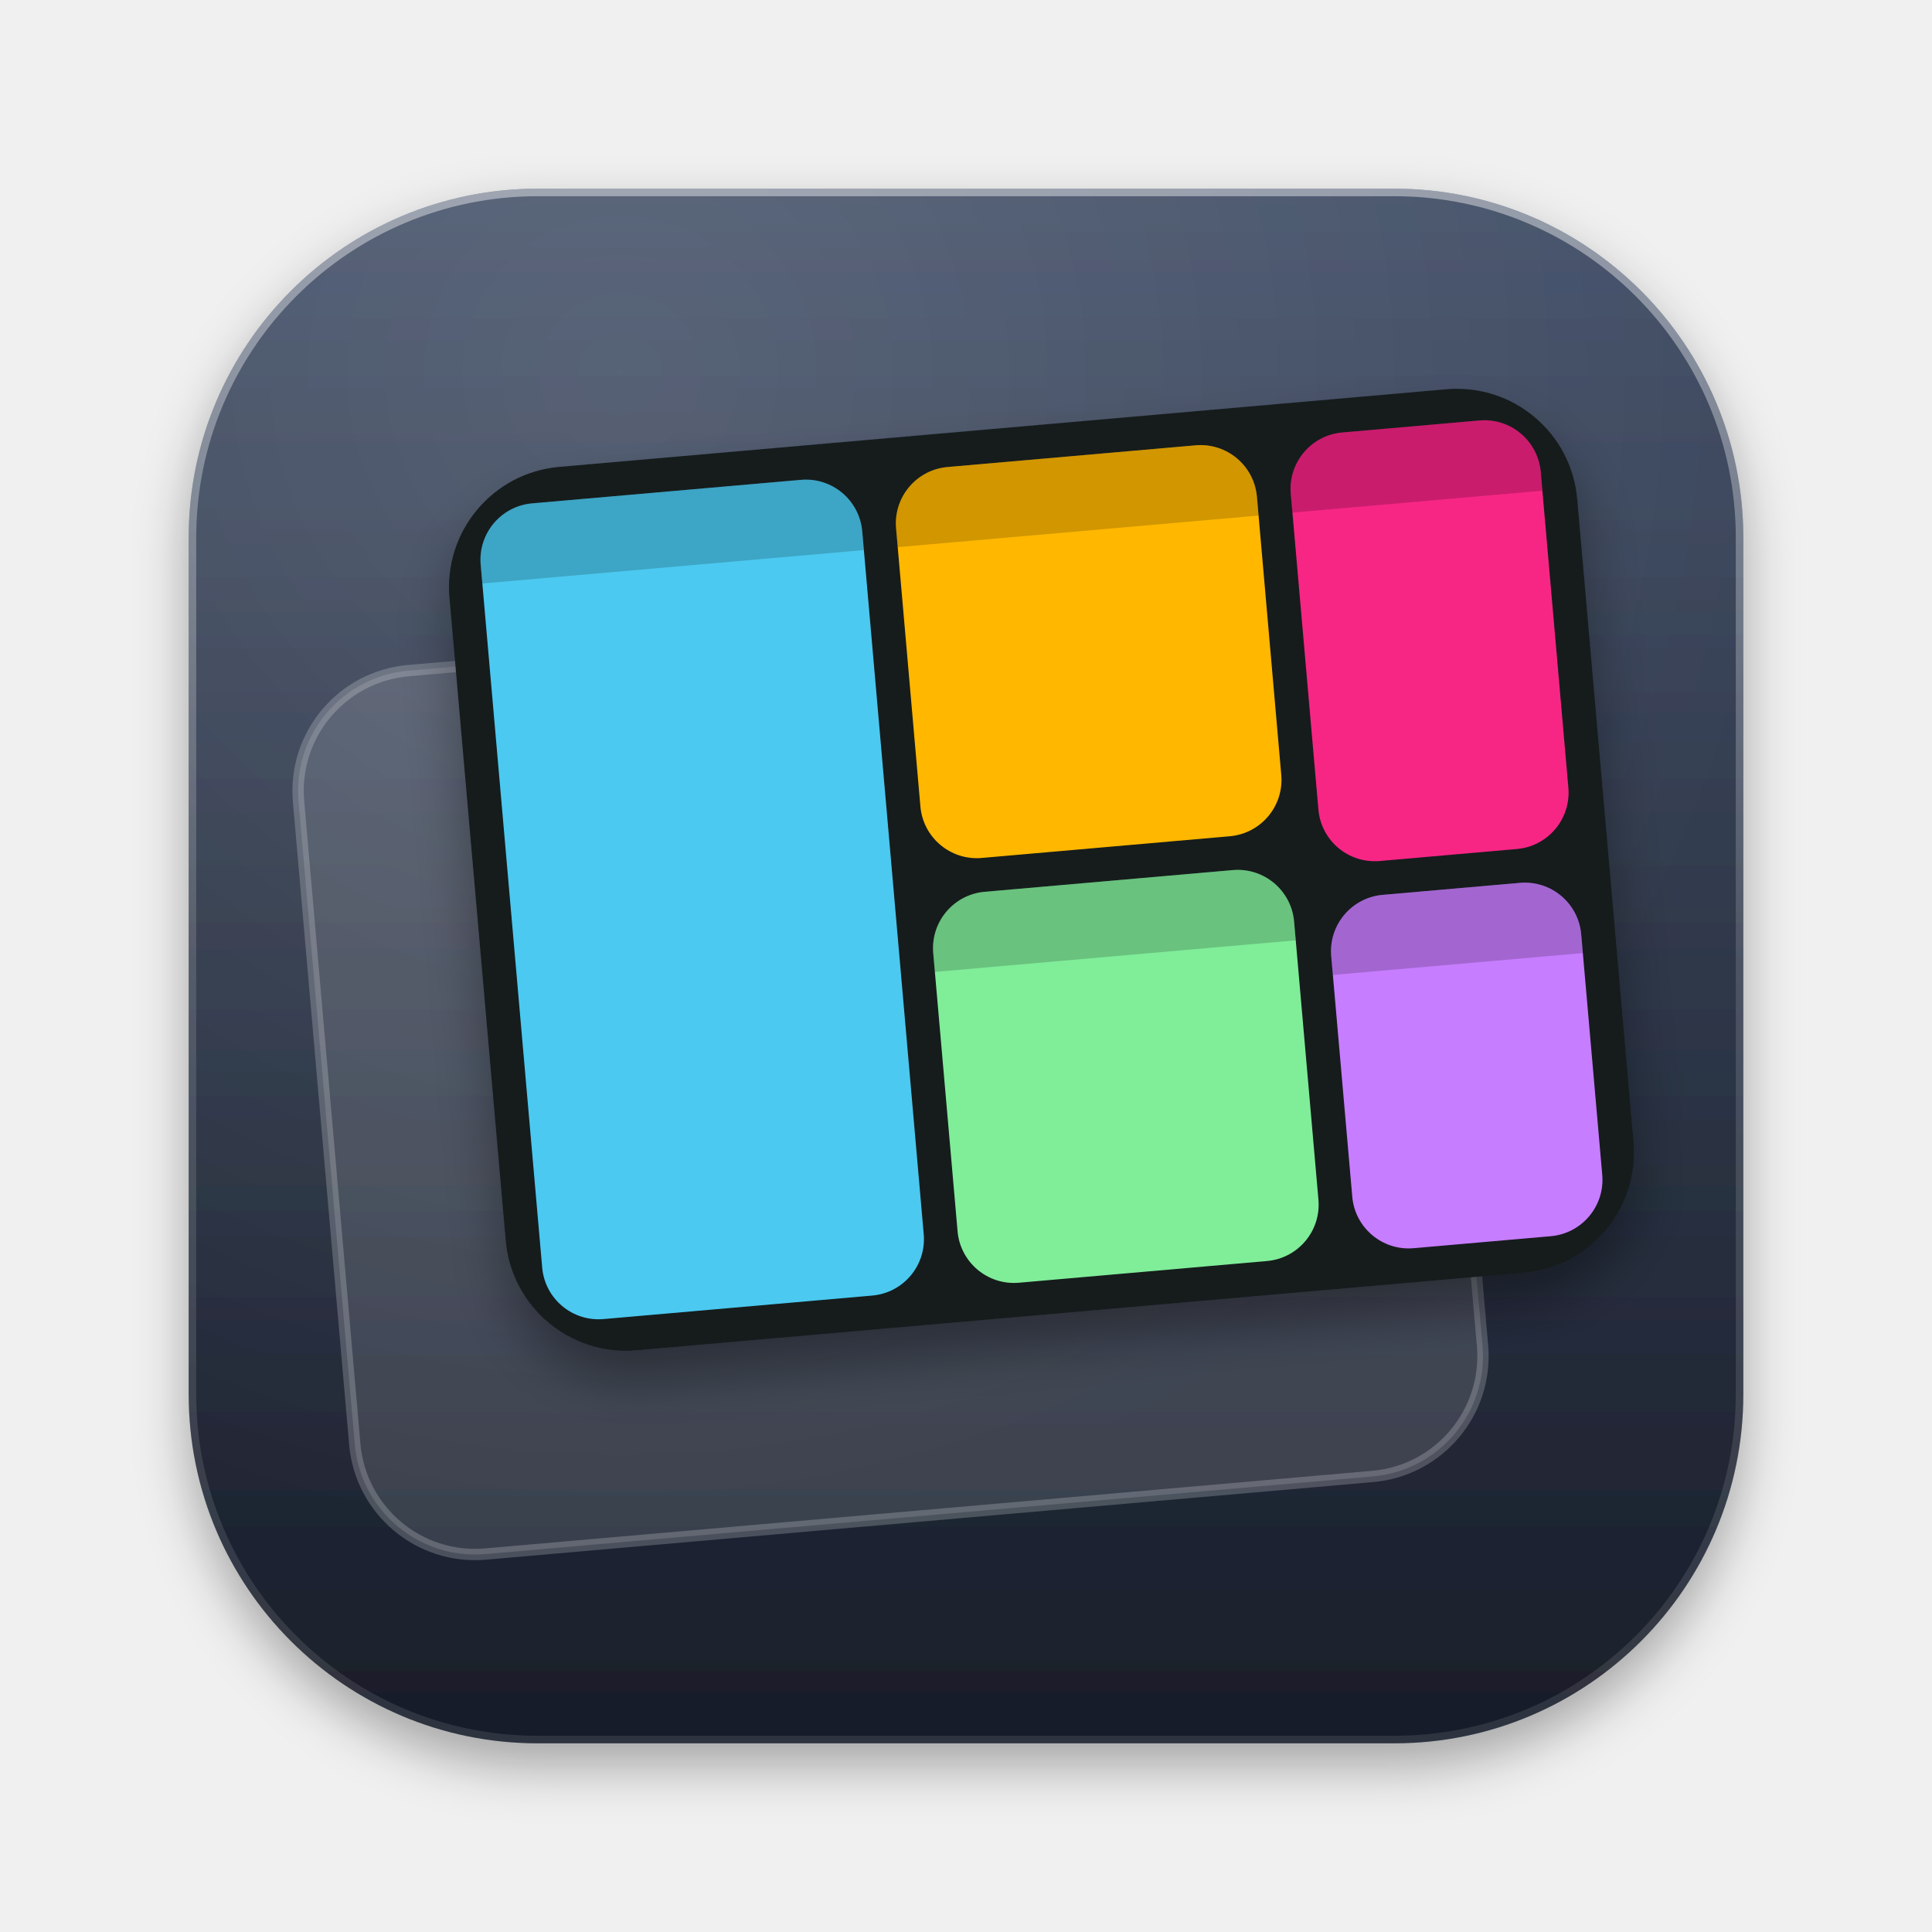
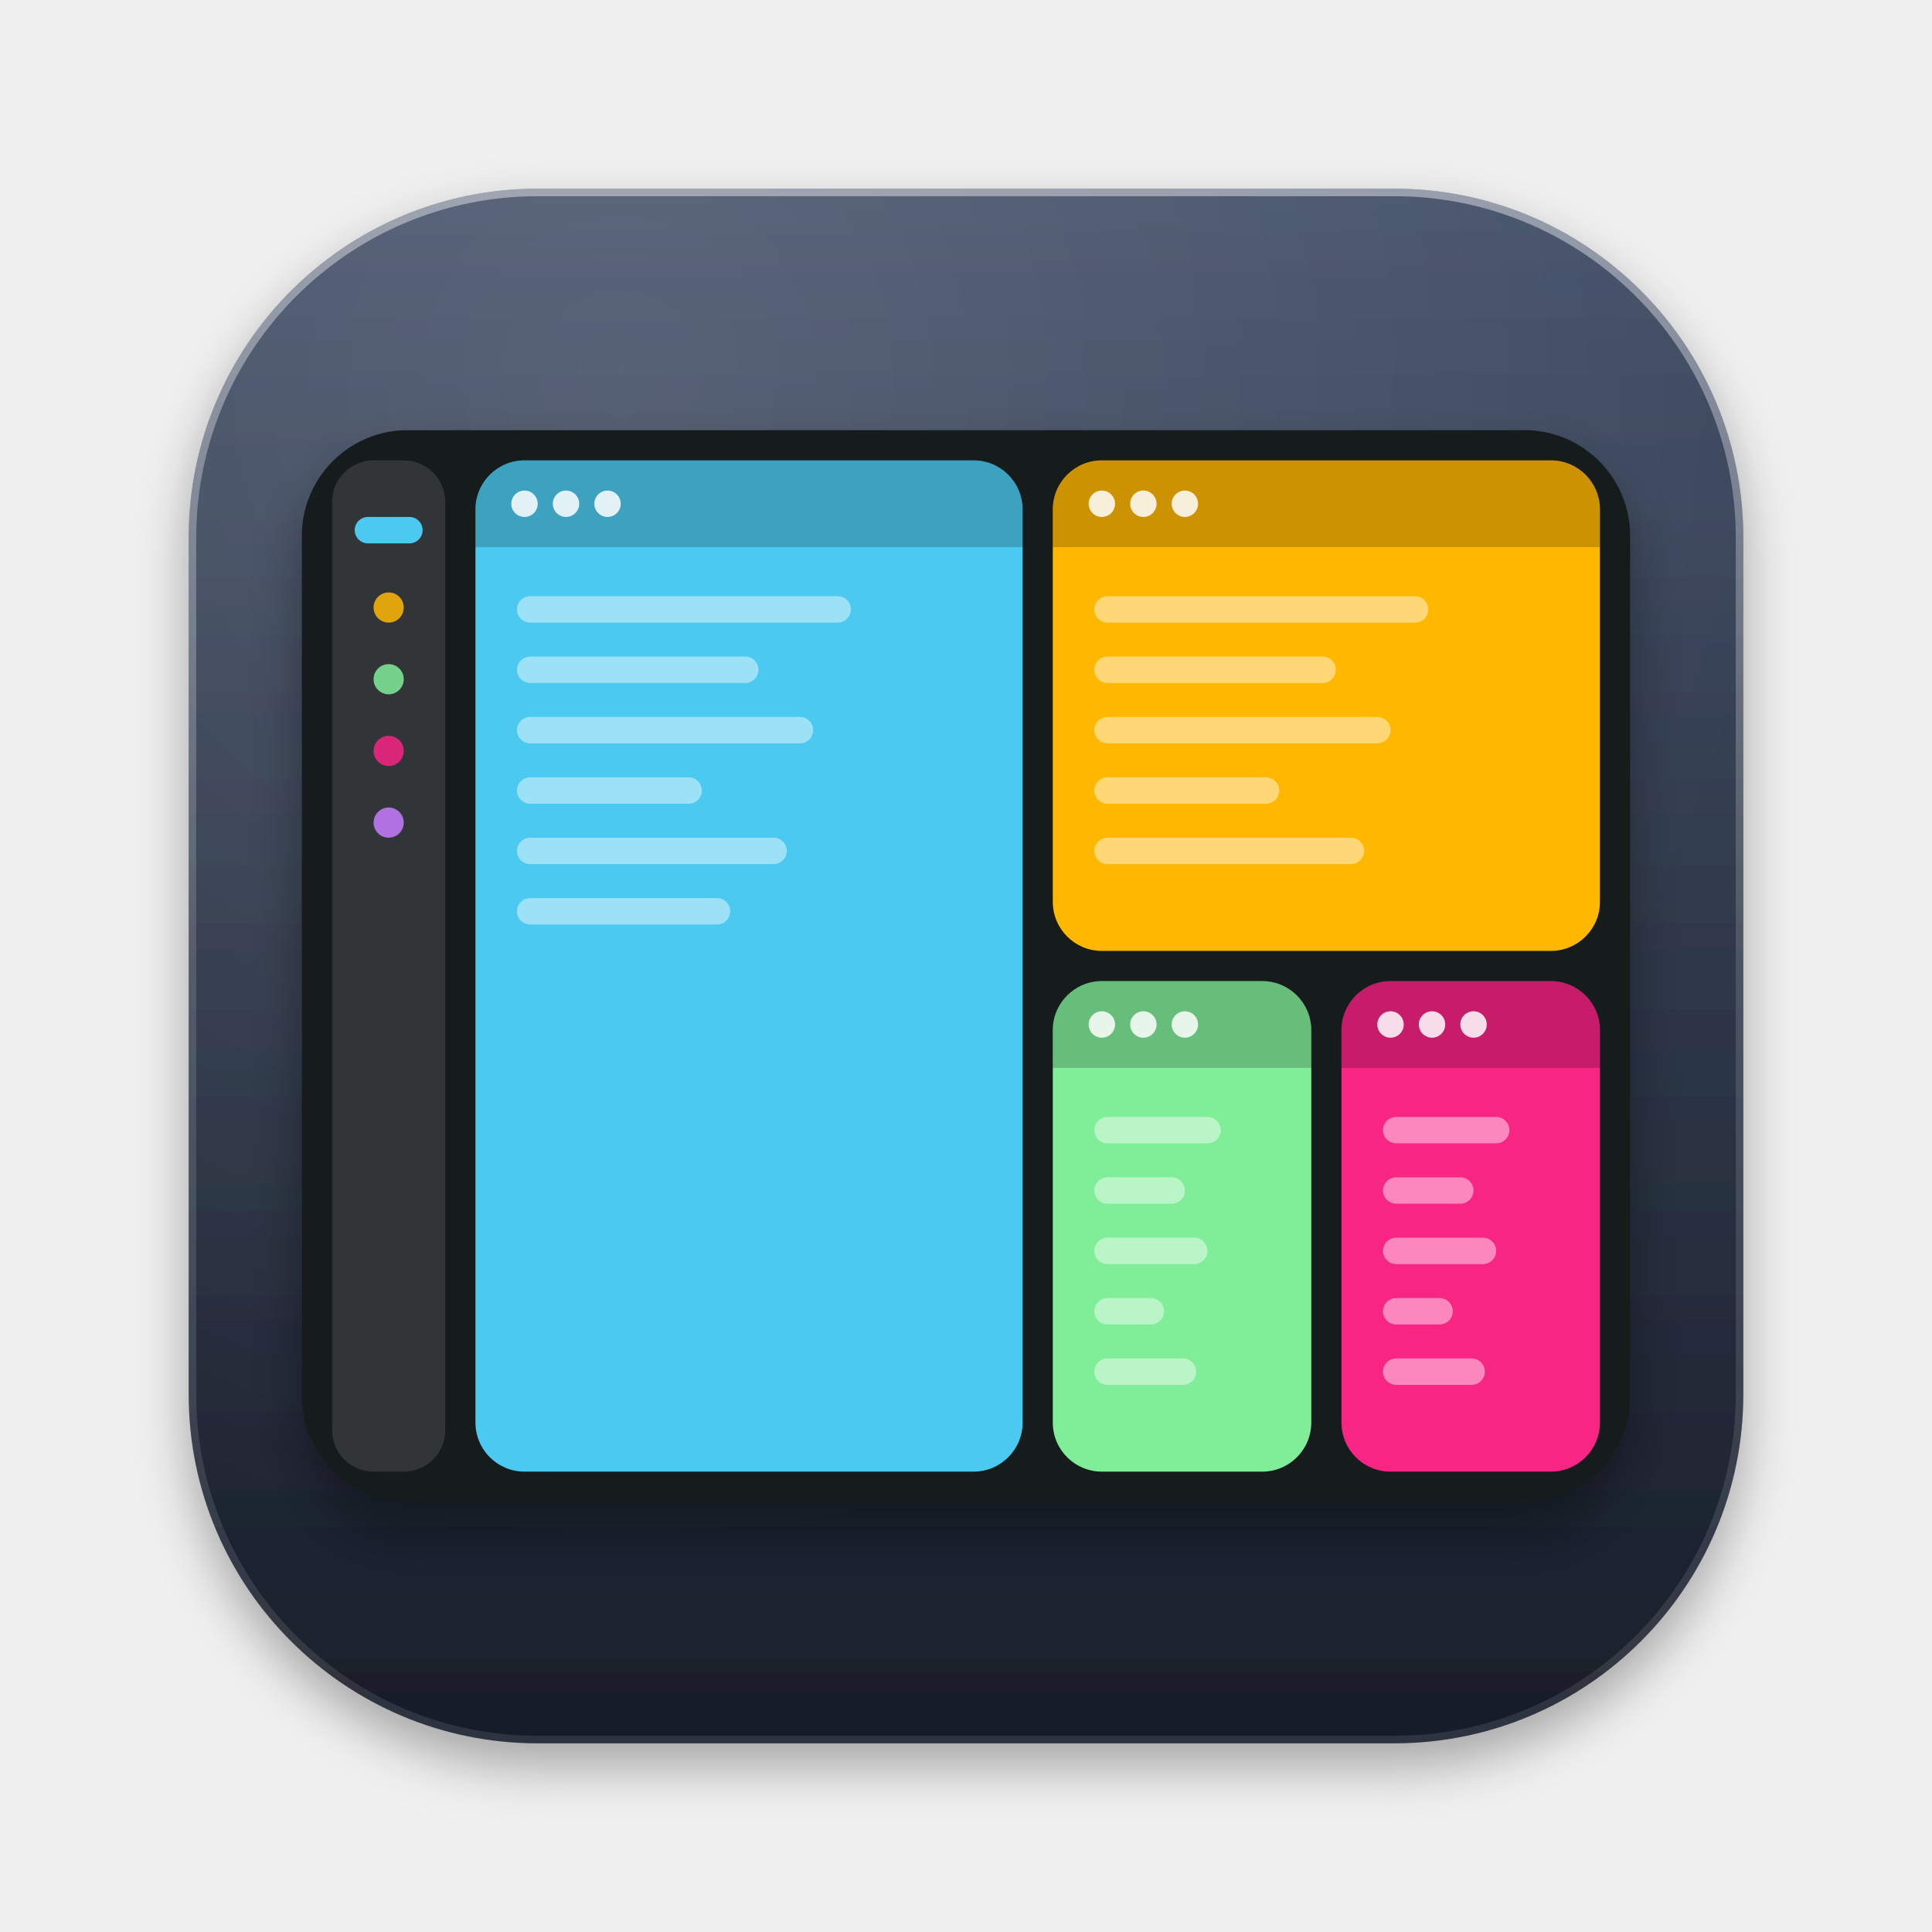
<svg xmlns="http://www.w3.org/2000/svg" width="1024" height="1024" viewBox="0 0 1024 1024" fill="none">
  <defs>
    <linearGradient id="bg" x1="512" y1="100" x2="512" y2="924" gradientUnits="userSpaceOnUse">
      <stop offset="0" stop-color="#46536B" />
      <stop offset="1" stop-color="#181D29" />
    </linearGradient>
    <radialGradient id="glow" cx="0" cy="0" r="1" gradientUnits="userSpaceOnUse" gradientTransform="translate(330 200) scale(620)">
      <stop offset="0" stop-color="#FFF" stop-opacity="0.12" />
      <stop offset="1" stop-color="#FFF" stop-opacity="0" />
    </radialGradient>
    <linearGradient id="rim" x1="512" y1="100" x2="512" y2="924" gradientUnits="userSpaceOnUse">
      <stop offset="0" stop-color="#FFF" stop-opacity="0.42" />
      <stop offset="0.5" stop-color="#FFF" stop-opacity="0.14" />
      <stop offset="1" stop-color="#FFF" stop-opacity="0.10" />
    </linearGradient>
    <filter id="icon" x="40" y="60" width="944" height="944" filterUnits="userSpaceOnUse" color-interpolation-filters="sRGB">
      <feDropShadow dx="0" dy="12" stdDeviation="14" flood-color="#000" flood-opacity="0.32" />
    </filter>
    <filter id="lift" x="-20%" y="-20%" width="140%" height="150%" color-interpolation-filters="sRGB">
      <feDropShadow dx="0" dy="16" stdDeviation="14" flood-color="#05070A" flood-opacity="0.35" />
    </filter>
    <clipPath id="body">
      <rect x="100" y="100" width="824" height="824" rx="185" />
    </clipPath>
    <clipPath id="w0">
-       <rect x="18" y="18" width="203" height="434" rx="30" />
+       <rect x="92" y="16" width="290" height="536" rx="26" />
    </clipPath>
    <clipPath id="w1">
-       <rect x="239" y="18" width="192" height="208" rx="30" />
+       <rect x="398" y="16" width="290" height="260" rx="26" />
    </clipPath>
    <clipPath id="w2">
-       <rect x="239" y="244" width="192" height="208" rx="30" />
+       <rect x="398" y="292" width="137" height="260" rx="26" />
    </clipPath>
    <clipPath id="w3">
-       <rect x="449" y="18" width="133" height="228" rx="30" />
-     </clipPath>
-     <clipPath id="w4">
-       <rect x="449" y="264" width="133" height="188" rx="30" />
+       <rect x="551" y="292" width="137" height="260" rx="26" />
    </clipPath>
  </defs>
  <g filter="url(#icon)">
    <rect x="100" y="100" width="824" height="824" rx="185" fill="url(#bg)" />
  </g>
  <g clip-path="url(#body)">
    <rect x="100" y="100" width="824" height="824" fill="url(#glow)" />
-     <rect x="172" y="334" width="600" height="470" rx="64" transform="rotate(-5 472.0 569.0)" fill="#FFFFFF" fill-opacity="0.13" stroke="#FFFFFF" stroke-opacity="0.21" stroke-width="6" />
-     <g transform="translate(252 226) rotate(-5 300.0 235.0)" filter="url(#lift)">
-       <rect width="600" height="470" rx="64" fill="#151A1D" />
+     <g transform="translate(160 228)" filter="url(#lift)">
+       <rect width="704" height="568" rx="56" fill="#151A1D" />
+       <rect x="16" y="16" width="60" height="536" rx="22" fill="#FFF" fill-opacity="0.12" />
+       <rect x="28.0" y="46" width="36" height="14" rx="7" fill="#4CC9F0" />
+       <circle cx="46.0" cy="94" r="8" fill="#FFB703" fill-opacity="0.85" />
+       <circle cx="46.0" cy="132" r="8" fill="#80ED99" fill-opacity="0.85" />
+       <circle cx="46.0" cy="170" r="8" fill="#F72585" fill-opacity="0.85" />
+       <circle cx="46.0" cy="208" r="8" fill="#C77DFF" fill-opacity="0.85" />
      <g clip-path="url(#w0)">
-         <rect x="18" y="18" width="203" height="434" fill="#4CC9F0" />
-         <rect x="18" y="18" width="203" height="40" fill="#000" fill-opacity="0.18" />
+         <rect x="92" y="16" width="290" height="536" fill="#4CC9F0" />
+         <rect x="92" y="16" width="290" height="46" fill="#000" fill-opacity="0.20" />
+         <circle cx="118" cy="39.0" r="7" fill="#FFF" fill-opacity="0.85" />
+         <circle cx="140" cy="39.0" r="7" fill="#FFF" fill-opacity="0.85" />
+         <circle cx="162" cy="39.0" r="7" fill="#FFF" fill-opacity="0.85" />
+         <rect x="114" y="88" width="177" height="14" rx="7" fill="#FFF" fill-opacity="0.45" />
+         <rect x="114" y="120" width="128" height="14" rx="7" fill="#FFF" fill-opacity="0.45" />
+         <rect x="114" y="152" width="157" height="14" rx="7" fill="#FFF" fill-opacity="0.45" />
+         <rect x="114" y="184" width="98" height="14" rx="7" fill="#FFF" fill-opacity="0.45" />
+         <rect x="114" y="216" width="143" height="14" rx="7" fill="#FFF" fill-opacity="0.45" />
+         <rect x="114" y="248" width="113" height="14" rx="7" fill="#FFF" fill-opacity="0.45" />
      </g>
      <g clip-path="url(#w1)">
-         <rect x="239" y="18" width="192" height="208" fill="#FFB703" />
-         <rect x="239" y="18" width="192" height="40" fill="#000" fill-opacity="0.18" />
+         <rect x="398" y="16" width="290" height="260" fill="#FFB703" />
+         <rect x="398" y="16" width="290" height="46" fill="#000" fill-opacity="0.20" />
+         <circle cx="424" cy="39.0" r="7" fill="#FFF" fill-opacity="0.85" />
+         <circle cx="446" cy="39.0" r="7" fill="#FFF" fill-opacity="0.85" />
+         <circle cx="468" cy="39.0" r="7" fill="#FFF" fill-opacity="0.85" />
+         <rect x="420" y="88" width="177" height="14" rx="7" fill="#FFF" fill-opacity="0.45" />
+         <rect x="420" y="120" width="128" height="14" rx="7" fill="#FFF" fill-opacity="0.45" />
+         <rect x="420" y="152" width="157" height="14" rx="7" fill="#FFF" fill-opacity="0.45" />
+         <rect x="420" y="184" width="98" height="14" rx="7" fill="#FFF" fill-opacity="0.45" />
+         <rect x="420" y="216" width="143" height="14" rx="7" fill="#FFF" fill-opacity="0.45" />
      </g>
      <g clip-path="url(#w2)">
-         <rect x="239" y="244" width="192" height="208" fill="#80ED99" />
-         <rect x="239" y="244" width="192" height="40" fill="#000" fill-opacity="0.18" />
+         <rect x="398" y="292" width="137" height="260" fill="#80ED99" />
+         <rect x="398" y="292" width="137" height="46" fill="#000" fill-opacity="0.20" />
+         <circle cx="424" cy="315.0" r="7" fill="#FFF" fill-opacity="0.85" />
+         <circle cx="446" cy="315.0" r="7" fill="#FFF" fill-opacity="0.85" />
+         <circle cx="468" cy="315.0" r="7" fill="#FFF" fill-opacity="0.85" />
+         <rect x="420" y="364" width="67" height="14" rx="7" fill="#FFF" fill-opacity="0.45" />
+         <rect x="420" y="396" width="48" height="14" rx="7" fill="#FFF" fill-opacity="0.45" />
+         <rect x="420" y="428" width="60" height="14" rx="7" fill="#FFF" fill-opacity="0.45" />
+         <rect x="420" y="460" width="37" height="14" rx="7" fill="#FFF" fill-opacity="0.45" />
+         <rect x="420" y="492" width="54" height="14" rx="7" fill="#FFF" fill-opacity="0.45" />
      </g>
      <g clip-path="url(#w3)">
-         <rect x="449" y="18" width="133" height="228" fill="#F72585" />
-         <rect x="449" y="18" width="133" height="40" fill="#000" fill-opacity="0.18" />
-       </g>
-       <g clip-path="url(#w4)">
-         <rect x="449" y="264" width="133" height="188" fill="#C77DFF" />
-         <rect x="449" y="264" width="133" height="40" fill="#000" fill-opacity="0.18" />
+         <rect x="551" y="292" width="137" height="260" fill="#F72585" />
+         <rect x="551" y="292" width="137" height="46" fill="#000" fill-opacity="0.20" />
+         <circle cx="577" cy="315.0" r="7" fill="#FFF" fill-opacity="0.85" />
+         <circle cx="599" cy="315.0" r="7" fill="#FFF" fill-opacity="0.85" />
+         <circle cx="621" cy="315.0" r="7" fill="#FFF" fill-opacity="0.85" />
+         <rect x="573" y="364" width="67" height="14" rx="7" fill="#FFF" fill-opacity="0.45" />
+         <rect x="573" y="396" width="48" height="14" rx="7" fill="#FFF" fill-opacity="0.45" />
+         <rect x="573" y="428" width="60" height="14" rx="7" fill="#FFF" fill-opacity="0.45" />
+         <rect x="573" y="460" width="37" height="14" rx="7" fill="#FFF" fill-opacity="0.45" />
+         <rect x="573" y="492" width="54" height="14" rx="7" fill="#FFF" fill-opacity="0.45" />
      </g>
    </g>
  </g>
  <rect x="102.0" y="102.0" width="820" height="820" rx="183.0" stroke="url(#rim)" stroke-width="4" />
</svg>
